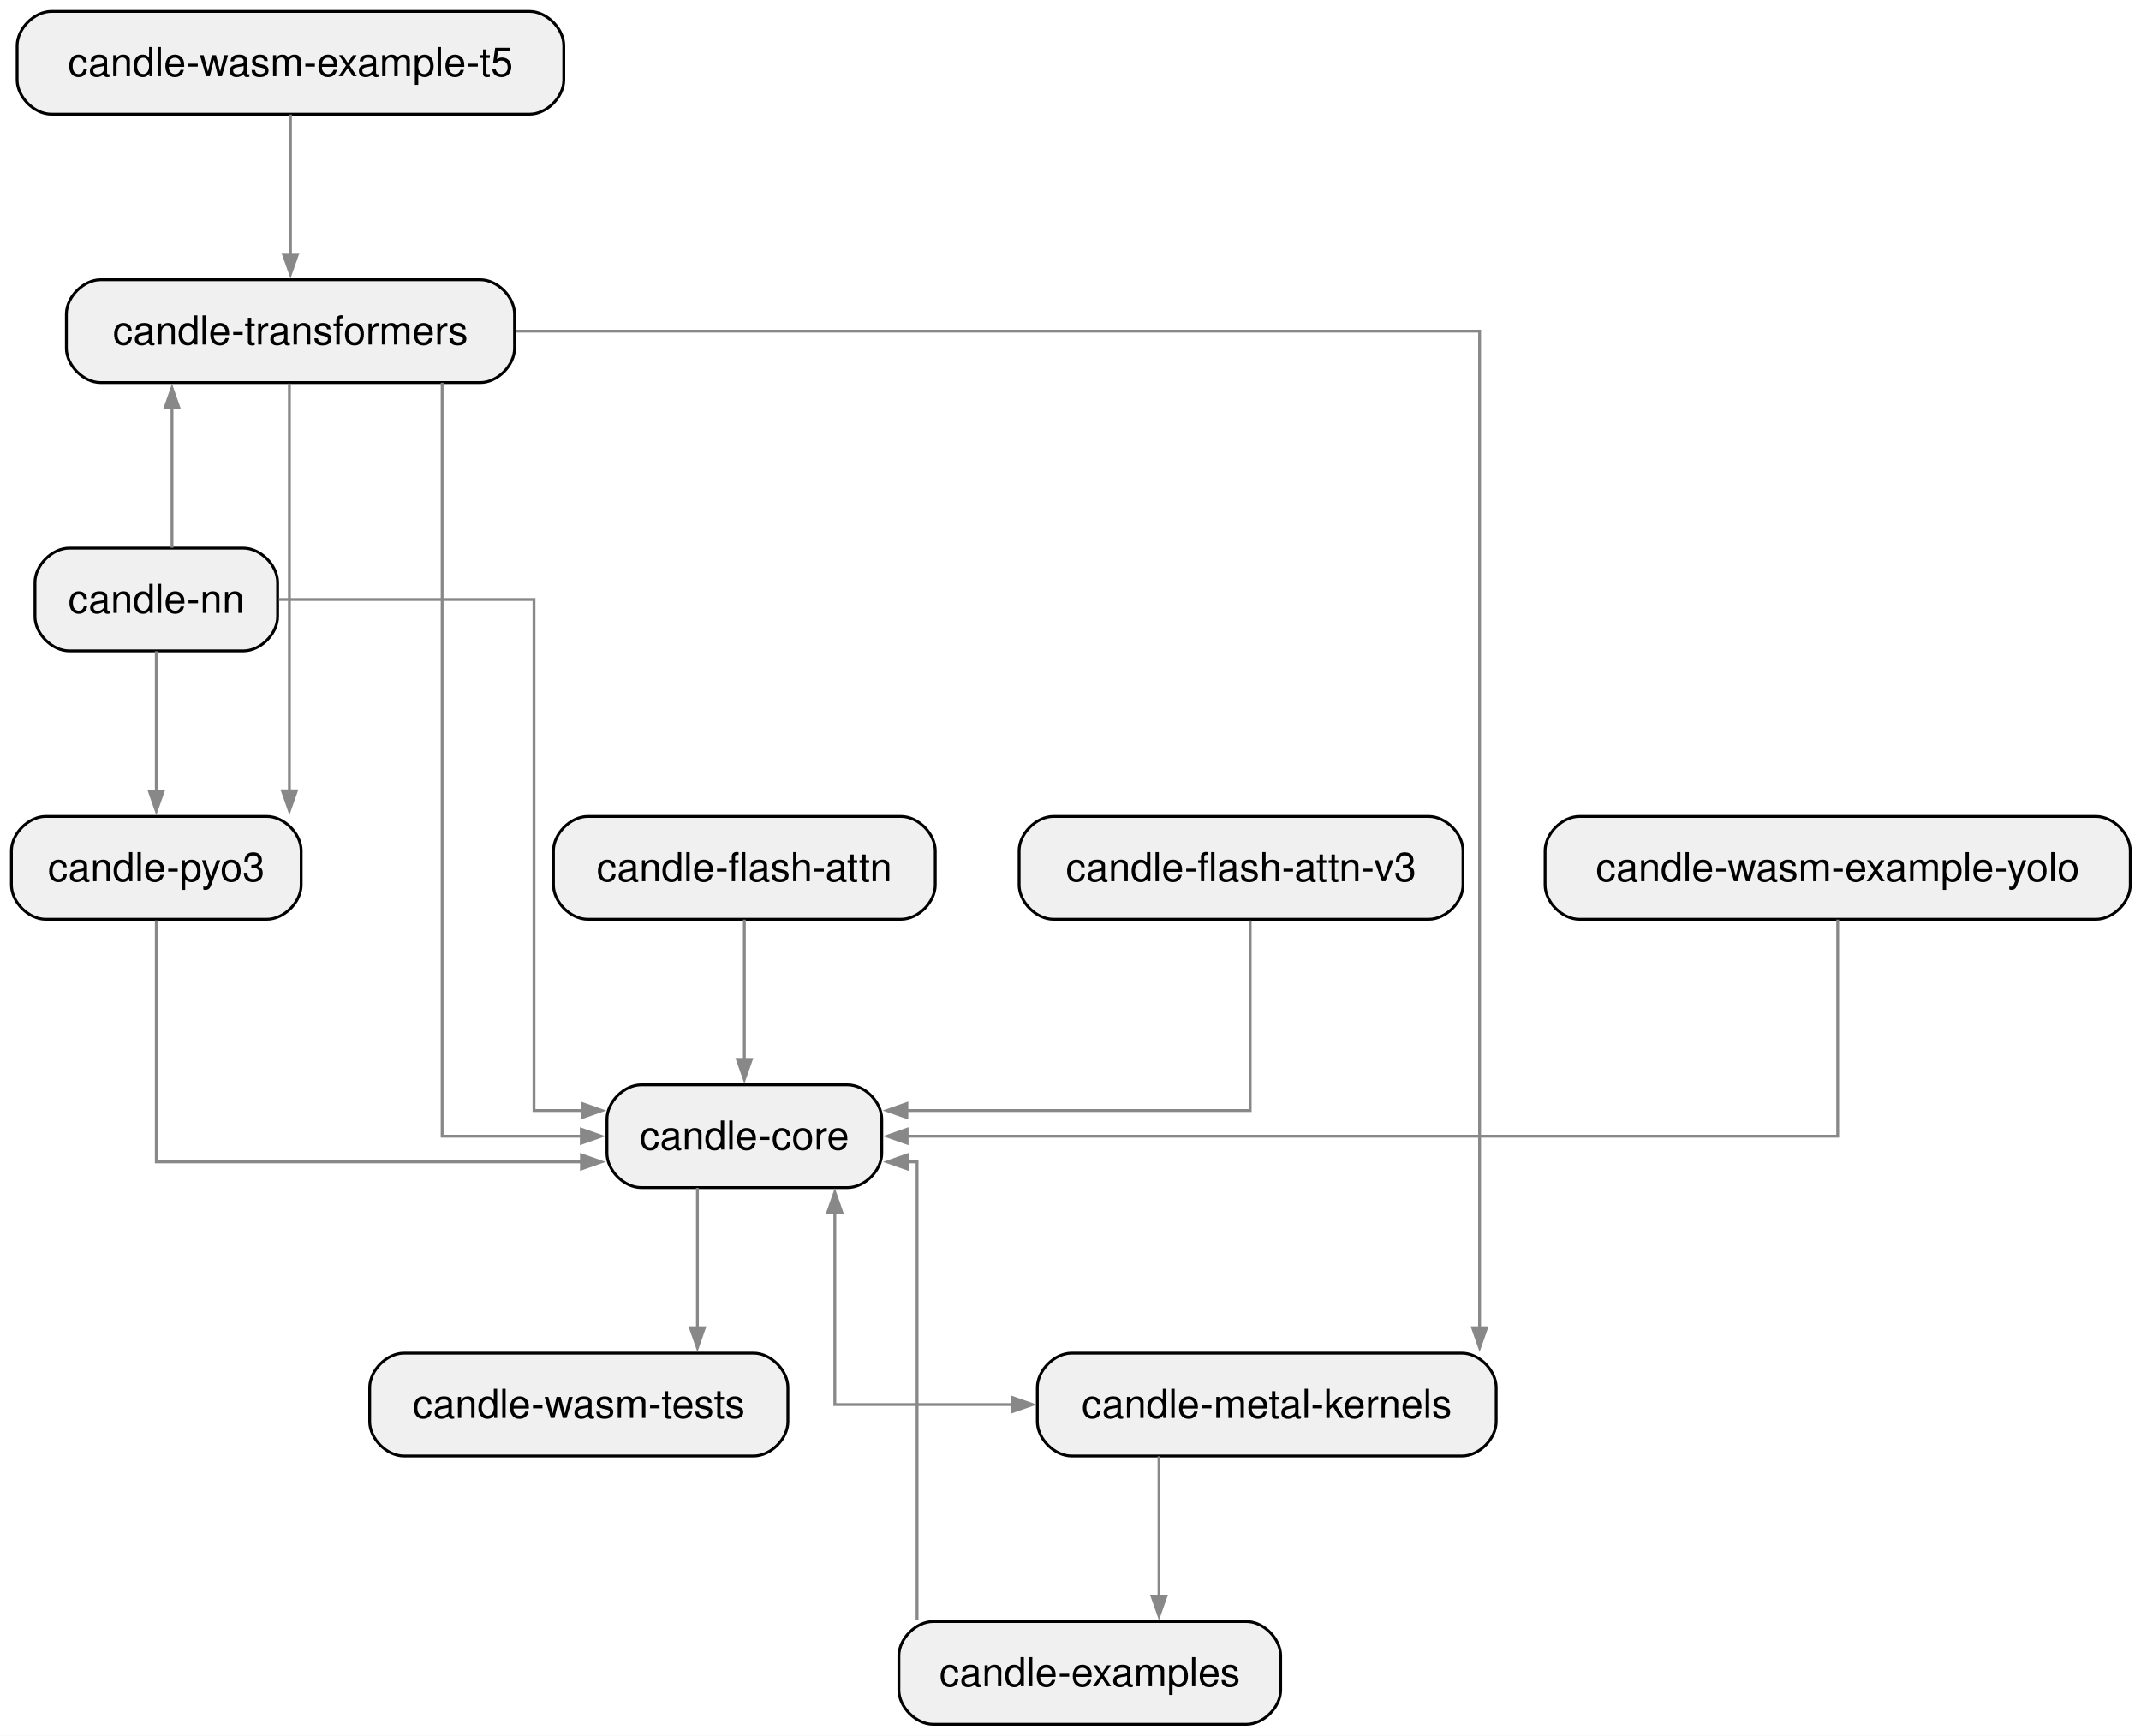
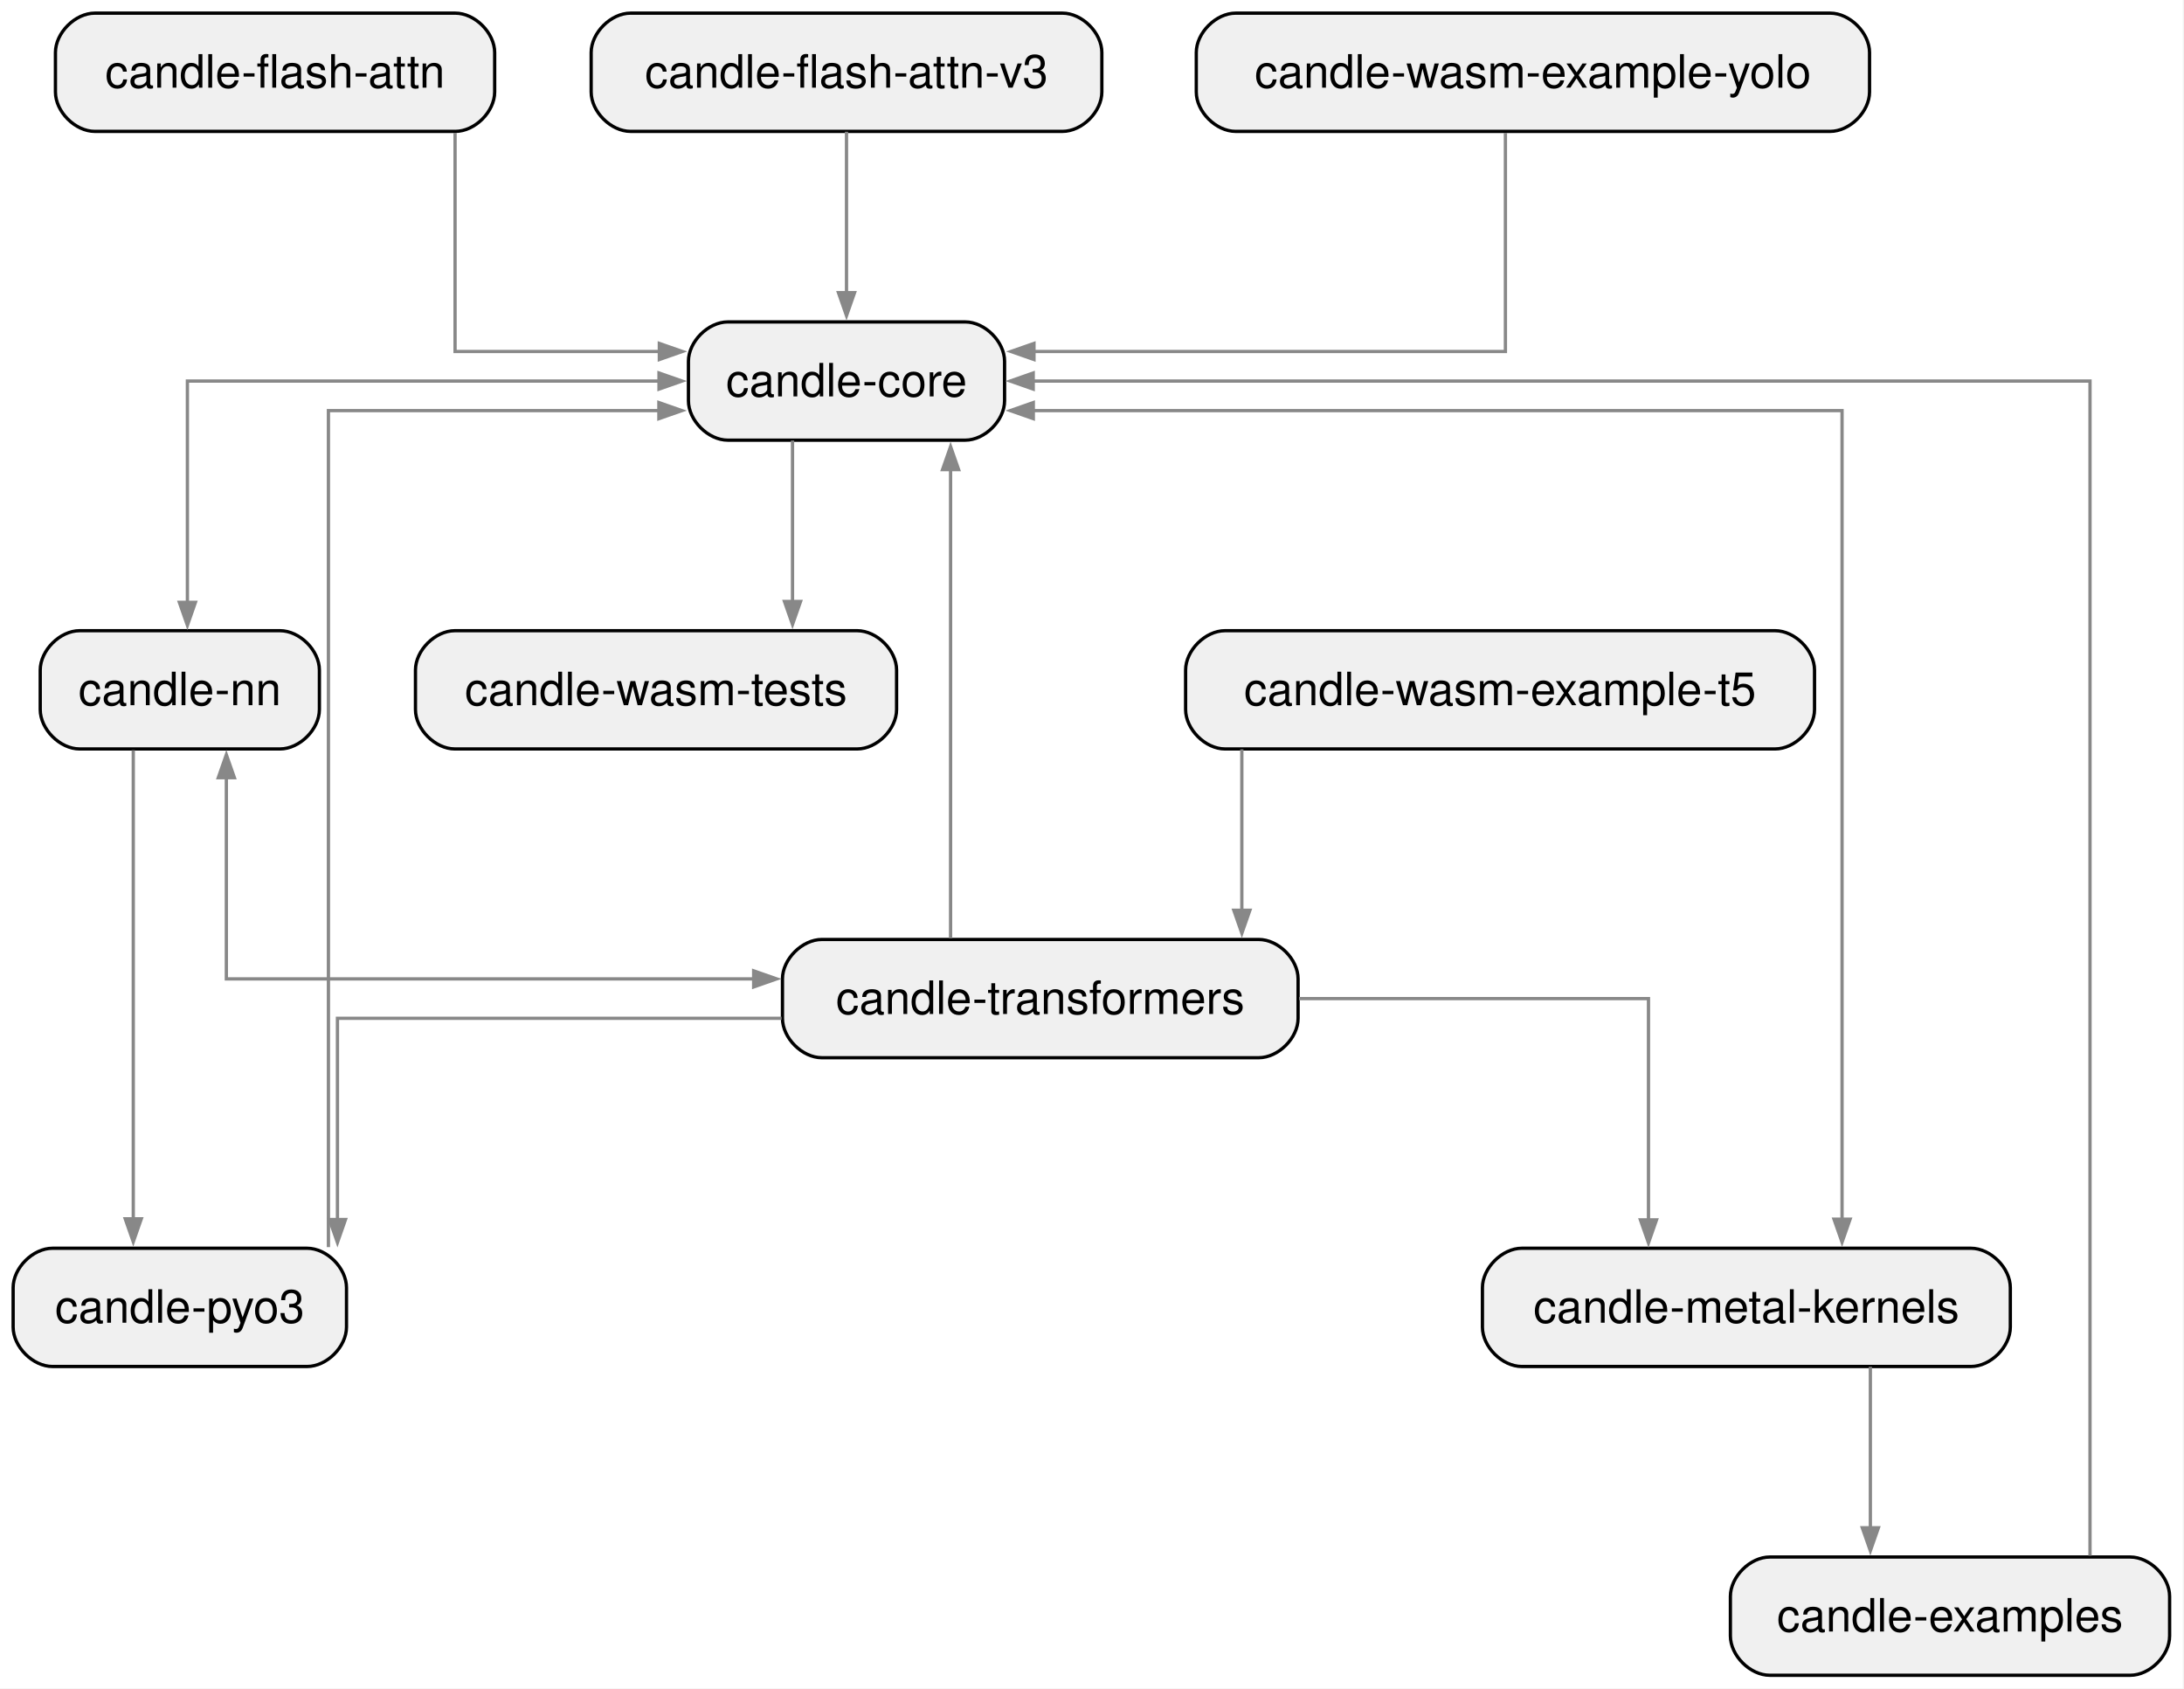
- <svg xmlns="http://www.w3.org/2000/svg" width="750pt" height="608pt" viewBox="0.00 0.00 750.00 608.00">
-   <g id="graph0" class="graph" transform="scale(1 1) rotate(0) translate(4 604)">
-     <polygon fill="white" stroke="none" points="-4,4 -4,-604 746.25,-604 746.25,4 -4,4" />
+ <svg xmlns="http://www.w3.org/2000/svg" width="665pt" height="514pt" viewBox="0.00 0.00 665.00 514.00">
+   <g id="graph0" class="graph" transform="scale(1 1) rotate(0) translate(4 510)">
+     <polygon fill="white" stroke="none" points="-4,4 -4,-510 660.62,-510 660.62,4 -4,4" />
    <g id="node1" class="node">
-       <path fill="#f0f0f0" stroke="black" d="M292.88,-224C292.88,-224 220.62,-224 220.62,-224 214.62,-224 208.62,-218 208.62,-212 208.62,-212 208.62,-200 208.62,-200 208.62,-194 214.62,-188 220.62,-188 220.62,-188 292.88,-188 292.88,-188 298.88,-188 304.88,-194 304.88,-200 304.88,-200 304.88,-212 304.88,-212 304.88,-218 298.88,-224 292.88,-224" />
-       <text xml:space="preserve" text-anchor="middle" x="256.75" y="-201.32" font-family="Helvetica,sans-Serif" font-size="14.00">candle-core</text>
+       <path fill="#f0f0f0" stroke="black" d="M289.88,-412C289.88,-412 217.62,-412 217.62,-412 211.62,-412 205.62,-406 205.62,-400 205.62,-400 205.62,-388 205.62,-388 205.62,-382 211.62,-376 217.62,-376 217.62,-376 289.88,-376 289.88,-376 295.88,-376 301.88,-382 301.88,-388 301.88,-388 301.88,-400 301.88,-400 301.88,-406 295.88,-412 289.88,-412" />
+       <text xml:space="preserve" text-anchor="middle" x="253.75" y="-389.32" font-family="Helvetica,sans-Serif" font-size="14.00">candle-core</text>
    </g>
    <g id="node5" class="node">
-       <path fill="#f0f0f0" stroke="black" d="M508.12,-130C508.12,-130 371.38,-130 371.38,-130 365.38,-130 359.38,-124 359.38,-118 359.38,-118 359.38,-106 359.38,-106 359.38,-100 365.38,-94 371.38,-94 371.38,-94 508.12,-94 508.12,-94 514.12,-94 520.12,-100 520.12,-106 520.12,-106 520.12,-118 520.12,-118 520.12,-124 514.12,-130 508.12,-130" />
-       <text xml:space="preserve" text-anchor="middle" x="439.75" y="-107.33" font-family="Helvetica,sans-Serif" font-size="14.00">candle-metal-kernels</text>
+       <path fill="#f0f0f0" stroke="black" d="M596.12,-130C596.12,-130 459.38,-130 459.38,-130 453.38,-130 447.38,-124 447.38,-118 447.38,-118 447.38,-106 447.38,-106 447.38,-100 453.38,-94 459.38,-94 459.38,-94 596.12,-94 596.12,-94 602.12,-94 608.12,-100 608.12,-106 608.12,-106 608.12,-118 608.12,-118 608.12,-124 602.12,-130 596.12,-130" />
+       <text xml:space="preserve" text-anchor="middle" x="527.75" y="-107.33" font-family="Helvetica,sans-Serif" font-size="14.00">candle-metal-kernels</text>
    </g>
    <g id="edge1" class="edge">
-       <path fill="none" stroke="#888888" d="M288.44,-179.36C288.44,-179.36 288.44,-112 288.44,-112 288.44,-112 350.71,-112 350.71,-112" />
-       <polygon fill="#888888" stroke="#888888" points="285.99,-179.36 288.44,-186.36 290.89,-179.36 285.99,-179.36" />
-       <polygon fill="#888888" stroke="#888888" points="350.71,-114.45 357.71,-112 350.71,-109.55 350.71,-114.45" />
+       <path fill="none" stroke="#888888" d="M310.63,-385C310.63,-385 556.88,-385 556.88,-385 556.88,-385 556.88,-138.85 556.88,-138.85" />
+       <polygon fill="#888888" stroke="#888888" points="310.63,-382.55 303.63,-385 310.63,-387.45 310.63,-382.55" />
+       <polygon fill="#888888" stroke="#888888" points="559.33,-138.85 556.88,-131.85 554.43,-138.85 559.33,-138.85" />
+     </g>
+     <g id="node6" class="node">
+       <path fill="#f0f0f0" stroke="black" d="M81.25,-318C81.25,-318 20.25,-318 20.25,-318 14.25,-318 8.25,-312 8.25,-306 8.25,-306 8.25,-294 8.25,-294 8.25,-288 14.25,-282 20.25,-282 20.25,-282 81.25,-282 81.25,-282 87.25,-282 93.25,-288 93.25,-294 93.25,-294 93.25,-306 93.25,-306 93.25,-312 87.25,-318 81.25,-318" />
+       <text xml:space="preserve" text-anchor="middle" x="50.75" y="-295.32" font-family="Helvetica,sans-Serif" font-size="14.00">candle-nn</text>
+     </g>
+     <g id="edge2" class="edge">
+       <path fill="none" stroke="#888888" d="M196.66,-394C196.66,-394 53.06,-394 53.06,-394 53.06,-394 53.06,-326.64 53.06,-326.64" />
+       <polygon fill="#888888" stroke="#888888" points="196.66,-396.45 203.66,-394 196.66,-391.55 196.66,-396.45" />
+       <polygon fill="#888888" stroke="#888888" points="55.51,-326.64 53.06,-319.64 50.61,-326.64 55.51,-326.64" />
    </g>
    <g id="node11" class="node">
-       <path fill="#f0f0f0" stroke="black" d="M260,-130C260,-130 137.5,-130 137.5,-130 131.5,-130 125.5,-124 125.5,-118 125.5,-118 125.5,-106 125.5,-106 125.5,-100 131.5,-94 137.5,-94 137.5,-94 260,-94 260,-94 266,-94 272,-100 272,-106 272,-106 272,-118 272,-118 272,-124 266,-130 260,-130" />
-       <text xml:space="preserve" text-anchor="middle" x="198.75" y="-107.33" font-family="Helvetica,sans-Serif" font-size="14.00">candle-wasm-tests</text>
+       <path fill="#f0f0f0" stroke="black" d="M257,-318C257,-318 134.5,-318 134.5,-318 128.5,-318 122.5,-312 122.5,-306 122.5,-306 122.5,-294 122.5,-294 122.5,-288 128.5,-282 134.5,-282 134.5,-282 257,-282 257,-282 263,-282 269,-288 269,-294 269,-294 269,-306 269,-306 269,-312 263,-318 257,-318" />
+       <text xml:space="preserve" text-anchor="middle" x="195.75" y="-295.32" font-family="Helvetica,sans-Serif" font-size="14.00">candle-wasm-tests</text>
    </g>
-     <g id="edge2" class="edge">
-       <path fill="none" stroke="#888888" d="M240.31,-187.88C240.31,-187.88 240.31,-138.9 240.31,-138.9" />
-       <polygon fill="#888888" stroke="#888888" points="242.76,-138.9 240.31,-131.9 237.86,-138.9 242.76,-138.9" />
+     <g id="edge3" class="edge">
+       <path fill="none" stroke="#888888" d="M237.31,-375.88C237.31,-375.88 237.31,-326.9 237.31,-326.9" />
+       <polygon fill="#888888" stroke="#888888" points="239.76,-326.9 237.31,-319.9 234.86,-326.9 239.76,-326.9" />
    </g>
    <g id="node2" class="node">
-       <path fill="#f0f0f0" stroke="black" d="M432.62,-36C432.62,-36 322.88,-36 322.88,-36 316.88,-36 310.88,-30 310.88,-24 310.88,-24 310.88,-12 310.88,-12 310.88,-6 316.88,0 322.88,0 322.88,0 432.62,0 432.62,0 438.62,0 444.62,-6 444.62,-12 444.62,-12 444.62,-24 444.62,-24 444.62,-30 438.62,-36 432.62,-36" />
-       <text xml:space="preserve" text-anchor="middle" x="377.75" y="-13.32" font-family="Helvetica,sans-Serif" font-size="14.00">candle-examples</text>
+       <path fill="#f0f0f0" stroke="black" d="M644.62,-36C644.62,-36 534.88,-36 534.88,-36 528.88,-36 522.88,-30 522.88,-24 522.88,-24 522.88,-12 522.88,-12 522.88,-6 528.88,0 534.88,0 534.88,0 644.62,0 644.62,0 650.62,0 656.62,-6 656.62,-12 656.62,-12 656.62,-24 656.62,-24 656.62,-30 650.62,-36 644.62,-36" />
+       <text xml:space="preserve" text-anchor="middle" x="589.75" y="-13.32" font-family="Helvetica,sans-Serif" font-size="14.00">candle-examples</text>
    </g>
-     <g id="edge3" class="edge">
-       <path fill="none" stroke="#888888" d="M317.25,-36.48C317.25,-82.22 317.25,-197 317.25,-197 317.25,-197 313.81,-197 313.81,-197" />
-       <polygon fill="#888888" stroke="#888888" points="313.81,-194.55 306.81,-197 313.81,-199.45 313.81,-194.55" />
+     <g id="edge4" class="edge">
+       <path fill="none" stroke="#888888" d="M632.38,-36.39C632.38,-111.88 632.38,-394 632.38,-394 632.38,-394 310.6,-394 310.6,-394" />
+       <polygon fill="#888888" stroke="#888888" points="310.6,-391.55 303.6,-394 310.6,-396.45 310.6,-391.55" />
    </g>
    <g id="node3" class="node">
-       <path fill="#f0f0f0" stroke="black" d="M311.62,-318C311.62,-318 201.88,-318 201.88,-318 195.88,-318 189.88,-312 189.88,-306 189.88,-306 189.88,-294 189.88,-294 189.88,-288 195.88,-282 201.88,-282 201.88,-282 311.62,-282 311.62,-282 317.62,-282 323.62,-288 323.62,-294 323.62,-294 323.62,-306 323.62,-306 323.62,-312 317.62,-318 311.62,-318" />
-       <text xml:space="preserve" text-anchor="middle" x="256.75" y="-295.32" font-family="Helvetica,sans-Serif" font-size="14.00">candle-flash-attn</text>
+       <path fill="#f0f0f0" stroke="black" d="M134.62,-506C134.62,-506 24.88,-506 24.88,-506 18.88,-506 12.88,-500 12.88,-494 12.88,-494 12.88,-482 12.88,-482 12.88,-476 18.88,-470 24.88,-470 24.88,-470 134.62,-470 134.62,-470 140.62,-470 146.62,-476 146.62,-482 146.62,-482 146.62,-494 146.62,-494 146.62,-500 140.62,-506 134.62,-506" />
+       <text xml:space="preserve" text-anchor="middle" x="79.75" y="-483.32" font-family="Helvetica,sans-Serif" font-size="14.00">candle-flash-attn</text>
    </g>
-     <g id="edge4" class="edge">
-       <path fill="none" stroke="#888888" d="M256.75,-281.88C256.75,-281.88 256.75,-232.9 256.75,-232.9" />
-       <polygon fill="#888888" stroke="#888888" points="259.2,-232.9 256.75,-225.9 254.3,-232.9 259.2,-232.9" />
+     <g id="edge5" class="edge">
+       <path fill="none" stroke="#888888" d="M134.56,-469.56C134.56,-444.56 134.56,-403 134.56,-403 134.56,-403 196.76,-403 196.76,-403" />
+       <polygon fill="#888888" stroke="#888888" points="196.76,-405.45 203.76,-403 196.76,-400.55 196.76,-405.45" />
    </g>
    <g id="node4" class="node">
-       <path fill="#f0f0f0" stroke="black" d="M496.5,-318C496.5,-318 365,-318 365,-318 359,-318 353,-312 353,-306 353,-306 353,-294 353,-294 353,-288 359,-282 365,-282 365,-282 496.5,-282 496.5,-282 502.5,-282 508.5,-288 508.5,-294 508.5,-294 508.5,-306 508.5,-306 508.5,-312 502.5,-318 496.5,-318" />
-       <text xml:space="preserve" text-anchor="middle" x="430.75" y="-295.32" font-family="Helvetica,sans-Serif" font-size="14.00">candle-flash-attn-v3</text>
+       <path fill="#f0f0f0" stroke="black" d="M319.5,-506C319.5,-506 188,-506 188,-506 182,-506 176,-500 176,-494 176,-494 176,-482 176,-482 176,-476 182,-470 188,-470 188,-470 319.5,-470 319.5,-470 325.5,-470 331.5,-476 331.5,-482 331.5,-482 331.5,-494 331.5,-494 331.5,-500 325.5,-506 319.5,-506" />
+       <text xml:space="preserve" text-anchor="middle" x="253.75" y="-483.32" font-family="Helvetica,sans-Serif" font-size="14.00">candle-flash-attn-v3</text>
    </g>
-     <g id="edge5" class="edge">
-       <path fill="none" stroke="#888888" d="M433.94,-281.56C433.94,-256.56 433.94,-215 433.94,-215 433.94,-215 313.68,-215 313.68,-215" />
-       <polygon fill="#888888" stroke="#888888" points="313.68,-212.55 306.68,-215 313.68,-217.45 313.68,-212.55" />
-     </g>
-     <g id="edge7" class="edge">
-       <path fill="none" stroke="#888888" d="M402,-93.88C402,-93.88 402,-44.9 402,-44.9" />
-       <polygon fill="#888888" stroke="#888888" points="404.45,-44.9 402,-37.9 399.55,-44.9 404.45,-44.9" />
-     </g>
-     <g id="node6" class="node">
-       <path fill="#f0f0f0" stroke="black" d="M81.25,-412C81.25,-412 20.25,-412 20.25,-412 14.25,-412 8.25,-406 8.25,-400 8.25,-400 8.25,-388 8.25,-388 8.25,-382 14.25,-376 20.25,-376 20.25,-376 81.25,-376 81.25,-376 87.25,-376 93.25,-382 93.25,-388 93.25,-388 93.25,-400 93.25,-400 93.25,-406 87.25,-412 81.25,-412" />
-       <text xml:space="preserve" text-anchor="middle" x="50.75" y="-389.32" font-family="Helvetica,sans-Serif" font-size="14.00">candle-nn</text>
+     <g id="edge6" class="edge">
+       <path fill="none" stroke="#888888" d="M253.75,-469.88C253.75,-469.88 253.75,-420.9 253.75,-420.9" />
+       <polygon fill="#888888" stroke="#888888" points="256.2,-420.9 253.75,-413.9 251.3,-420.9 256.2,-420.9" />
    </g>
    <g id="edge8" class="edge">
-       <path fill="none" stroke="#888888" d="M93.71,-394C132.34,-394 183.06,-394 183.06,-394 183.06,-394 183.06,-215 183.06,-215 183.06,-215 199.91,-215 199.91,-215" />
-       <polygon fill="#888888" stroke="#888888" points="199.91,-217.45 206.91,-215 199.91,-212.55 199.91,-217.45" />
+       <path fill="none" stroke="#888888" d="M565.5,-93.88C565.5,-93.88 565.5,-44.9 565.5,-44.9" />
+       <polygon fill="#888888" stroke="#888888" points="567.95,-44.9 565.5,-37.9 563.05,-44.9 567.95,-44.9" />
    </g>
    <g id="node7" class="node">
-       <path fill="#f0f0f0" stroke="black" d="M89.5,-318C89.5,-318 12,-318 12,-318 6,-318 0,-312 0,-306 0,-306 0,-294 0,-294 0,-288 6,-282 12,-282 12,-282 89.5,-282 89.5,-282 95.5,-282 101.5,-288 101.5,-294 101.5,-294 101.5,-306 101.5,-306 101.5,-312 95.5,-318 89.5,-318" />
-       <text xml:space="preserve" text-anchor="middle" x="50.75" y="-295.32" font-family="Helvetica,sans-Serif" font-size="14.00">candle-pyo3</text>
+       <path fill="#f0f0f0" stroke="black" d="M89.5,-130C89.5,-130 12,-130 12,-130 6,-130 0,-124 0,-118 0,-118 0,-106 0,-106 0,-100 6,-94 12,-94 12,-94 89.5,-94 89.5,-94 95.5,-94 101.5,-100 101.5,-106 101.5,-106 101.5,-118 101.5,-118 101.5,-124 95.5,-130 89.5,-130" />
+       <text xml:space="preserve" text-anchor="middle" x="50.75" y="-107.33" font-family="Helvetica,sans-Serif" font-size="14.00">candle-pyo3</text>
    </g>
-     <g id="edge9" class="edge">
-       <path fill="none" stroke="#888888" d="M50.75,-375.88C50.75,-375.88 50.75,-326.9 50.75,-326.9" />
-       <polygon fill="#888888" stroke="#888888" points="53.2,-326.9 50.75,-319.9 48.3,-326.9 53.2,-326.9" />
+     <g id="edge10" class="edge">
+       <path fill="none" stroke="#888888" d="M36.58,-281.63C36.58,-281.63 36.58,-138.96 36.58,-138.96" />
+       <polygon fill="#888888" stroke="#888888" points="39.03,-138.96 36.58,-131.96 34.13,-138.96 39.03,-138.96" />
    </g>
    <g id="node8" class="node">
-       <path fill="#f0f0f0" stroke="black" d="M164.25,-506C164.25,-506 31.25,-506 31.25,-506 25.25,-506 19.25,-500 19.25,-494 19.25,-494 19.25,-482 19.25,-482 19.25,-476 25.25,-470 31.25,-470 31.25,-470 164.25,-470 164.25,-470 170.25,-470 176.25,-476 176.25,-482 176.25,-482 176.25,-494 176.25,-494 176.25,-500 170.25,-506 164.25,-506" />
-       <text xml:space="preserve" text-anchor="middle" x="97.75" y="-483.32" font-family="Helvetica,sans-Serif" font-size="14.00">candle-transformers</text>
-     </g>
-     <g id="edge10" class="edge">
-       <path fill="none" stroke="#888888" d="M56.25,-412.12C56.25,-412.12 56.25,-461.1 56.25,-461.1" />
-       <polygon fill="#888888" stroke="#888888" points="53.8,-461.1 56.25,-468.1 58.7,-461.1 53.8,-461.1" />
+       <path fill="#f0f0f0" stroke="black" d="M379.25,-224C379.25,-224 246.25,-224 246.25,-224 240.25,-224 234.25,-218 234.25,-212 234.25,-212 234.25,-200 234.25,-200 234.25,-194 240.25,-188 246.25,-188 246.25,-188 379.25,-188 379.25,-188 385.25,-188 391.25,-194 391.25,-200 391.25,-200 391.25,-212 391.25,-212 391.25,-218 385.25,-224 379.25,-224" />
+       <text xml:space="preserve" text-anchor="middle" x="312.75" y="-201.32" font-family="Helvetica,sans-Serif" font-size="14.00">candle-transformers</text>
    </g>
    <g id="edge11" class="edge">
-       <path fill="none" stroke="#888888" d="M50.75,-281.59C50.75,-251.96 50.75,-197 50.75,-197 50.75,-197 199.68,-197 199.68,-197" />
-       <polygon fill="#888888" stroke="#888888" points="199.68,-199.45 206.68,-197 199.68,-194.55 199.68,-199.45" />
+       <path fill="none" stroke="#888888" d="M64.92,-273.25C64.92,-273.25 64.92,-212 64.92,-212 64.92,-212 225.48,-212 225.48,-212" />
+       <polygon fill="#888888" stroke="#888888" points="62.47,-273.25 64.92,-280.25 67.37,-273.25 62.47,-273.25" />
+       <polygon fill="#888888" stroke="#888888" points="225.48,-214.45 232.48,-212 225.48,-209.55 225.48,-214.45" />
    </g>
    <g id="edge12" class="edge">
-       <path fill="none" stroke="#888888" d="M150.88,-469.93C150.88,-407.69 150.88,-206 150.88,-206 150.88,-206 199.64,-206 199.64,-206" />
-       <polygon fill="#888888" stroke="#888888" points="199.64,-208.45 206.64,-206 199.64,-203.55 199.64,-208.45" />
+       <path fill="none" stroke="#888888" d="M96,-130.34C96,-191.55 96,-385 96,-385 96,-385 196.62,-385 196.62,-385" />
+       <polygon fill="#888888" stroke="#888888" points="196.62,-387.45 203.62,-385 196.62,-382.55 196.62,-387.45" />
    </g>
    <g id="edge13" class="edge">
-       <path fill="none" stroke="#888888" d="M176.59,-488C297.36,-488 514.31,-488 514.31,-488 514.31,-488 514.31,-138.9 514.31,-138.9" />
-       <polygon fill="#888888" stroke="#888888" points="516.76,-138.9 514.31,-131.9 511.86,-138.9 516.76,-138.9" />
+       <path fill="none" stroke="#888888" d="M285.44,-224.37C285.44,-224.37 285.44,-367.04 285.44,-367.04" />
+       <polygon fill="#888888" stroke="#888888" points="282.99,-367.04 285.44,-374.04 287.89,-367.04 282.99,-367.04" />
    </g>
-     <g id="edge15" class="edge">
-       <path fill="none" stroke="#888888" d="M97.38,-469.63C97.38,-469.63 97.38,-326.96 97.38,-326.96" />
-       <polygon fill="#888888" stroke="#888888" points="99.83,-326.96 97.38,-319.96 94.93,-326.96 99.83,-326.96" />
+     <g id="edge14" class="edge">
+       <path fill="none" stroke="#888888" d="M391.55,-206C441.96,-206 497.94,-206 497.94,-206 497.94,-206 497.94,-138.64 497.94,-138.64" />
+       <polygon fill="#888888" stroke="#888888" points="500.39,-138.64 497.94,-131.64 495.49,-138.64 500.39,-138.64" />
+     </g>
+     <g id="edge16" class="edge">
+       <path fill="none" stroke="#888888" d="M233.98,-200C172.96,-200 98.75,-200 98.75,-200 98.75,-200 98.75,-138.75 98.75,-138.75" />
+       <polygon fill="#888888" stroke="#888888" points="101.2,-138.75 98.75,-131.75 96.3,-138.75 101.2,-138.75" />
    </g>
    <g id="node9" class="node">
-       <path fill="#f0f0f0" stroke="black" d="M181.5,-600C181.5,-600 14,-600 14,-600 8,-600 2,-594 2,-588 2,-588 2,-576 2,-576 2,-570 8,-564 14,-564 14,-564 181.5,-564 181.5,-564 187.5,-564 193.5,-570 193.5,-576 193.5,-576 193.5,-588 193.5,-588 193.5,-594 187.5,-600 181.5,-600" />
-       <text xml:space="preserve" text-anchor="middle" x="97.75" y="-577.33" font-family="Helvetica,sans-Serif" font-size="14.00">candle-wasm-example-t5</text>
+       <path fill="#f0f0f0" stroke="black" d="M536.5,-318C536.5,-318 369,-318 369,-318 363,-318 357,-312 357,-306 357,-306 357,-294 357,-294 357,-288 363,-282 369,-282 369,-282 536.5,-282 536.5,-282 542.5,-282 548.5,-288 548.5,-294 548.5,-294 548.5,-306 548.5,-306 548.5,-312 542.5,-318 536.5,-318" />
+       <text xml:space="preserve" text-anchor="middle" x="452.75" y="-295.32" font-family="Helvetica,sans-Serif" font-size="14.00">candle-wasm-example-t5</text>
    </g>
-     <g id="edge16" class="edge">
-       <path fill="none" stroke="#888888" d="M97.75,-563.88C97.75,-563.88 97.75,-514.9 97.75,-514.9" />
-       <polygon fill="#888888" stroke="#888888" points="100.2,-514.9 97.75,-507.9 95.3,-514.9 100.2,-514.9" />
+     <g id="edge17" class="edge">
+       <path fill="none" stroke="#888888" d="M374.12,-281.88C374.12,-281.88 374.12,-232.9 374.12,-232.9" />
+       <polygon fill="#888888" stroke="#888888" points="376.58,-232.9 374.13,-225.9 371.68,-232.9 376.58,-232.9" />
    </g>
    <g id="node10" class="node">
-       <path fill="#f0f0f0" stroke="black" d="M730.25,-318C730.25,-318 549.25,-318 549.25,-318 543.25,-318 537.25,-312 537.25,-306 537.25,-306 537.25,-294 537.25,-294 537.25,-288 543.25,-282 549.25,-282 549.25,-282 730.25,-282 730.25,-282 736.25,-282 742.25,-288 742.25,-294 742.25,-294 742.25,-306 742.25,-306 742.25,-312 736.25,-318 730.25,-318" />
-       <text xml:space="preserve" text-anchor="middle" x="639.75" y="-295.32" font-family="Helvetica,sans-Serif" font-size="14.00">candle-wasm-example-yolo</text>
+       <path fill="#f0f0f0" stroke="black" d="M553.25,-506C553.25,-506 372.25,-506 372.25,-506 366.25,-506 360.25,-500 360.25,-494 360.25,-494 360.25,-482 360.25,-482 360.25,-476 366.25,-470 372.25,-470 372.25,-470 553.25,-470 553.25,-470 559.25,-470 565.25,-476 565.25,-482 565.25,-482 565.25,-494 565.25,-494 565.25,-500 559.25,-506 553.25,-506" />
+       <text xml:space="preserve" text-anchor="middle" x="462.75" y="-483.32" font-family="Helvetica,sans-Serif" font-size="14.00">candle-wasm-example-yolo</text>
    </g>
-     <g id="edge17" class="edge">
-       <path fill="none" stroke="#888888" d="M639.75,-281.88C639.75,-254.56 639.75,-206 639.75,-206 639.75,-206 313.77,-206 313.77,-206" />
-       <polygon fill="#888888" stroke="#888888" points="313.77,-203.55 306.77,-206 313.77,-208.45 313.77,-203.55" />
+     <g id="edge18" class="edge">
+       <path fill="none" stroke="#888888" d="M454.38,-469.56C454.38,-444.56 454.38,-403 454.38,-403 454.38,-403 310.83,-403 310.83,-403" />
+       <polygon fill="#888888" stroke="#888888" points="310.83,-400.55 303.83,-403 310.83,-405.45 310.83,-400.55" />
    </g>
  </g>
</svg>
